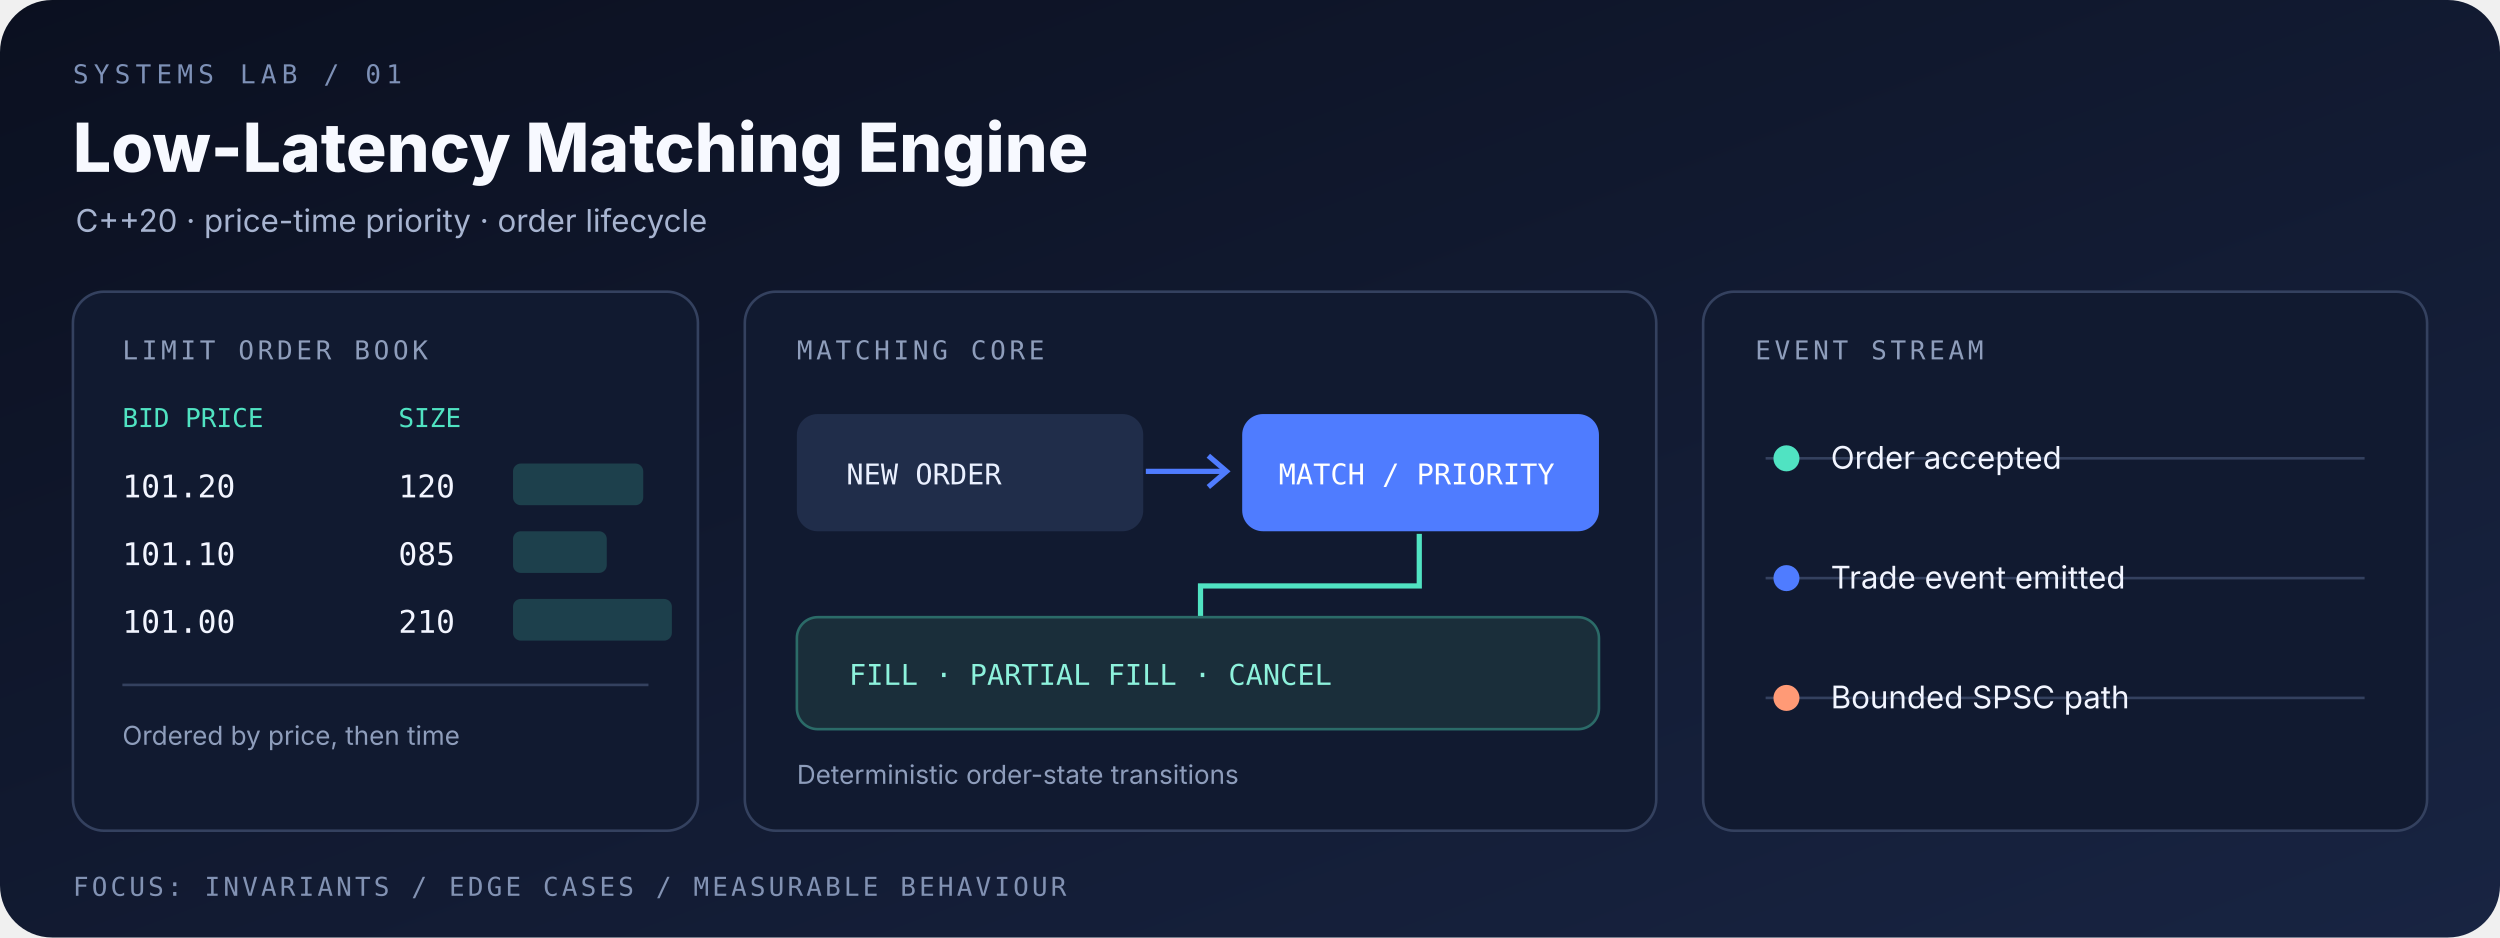
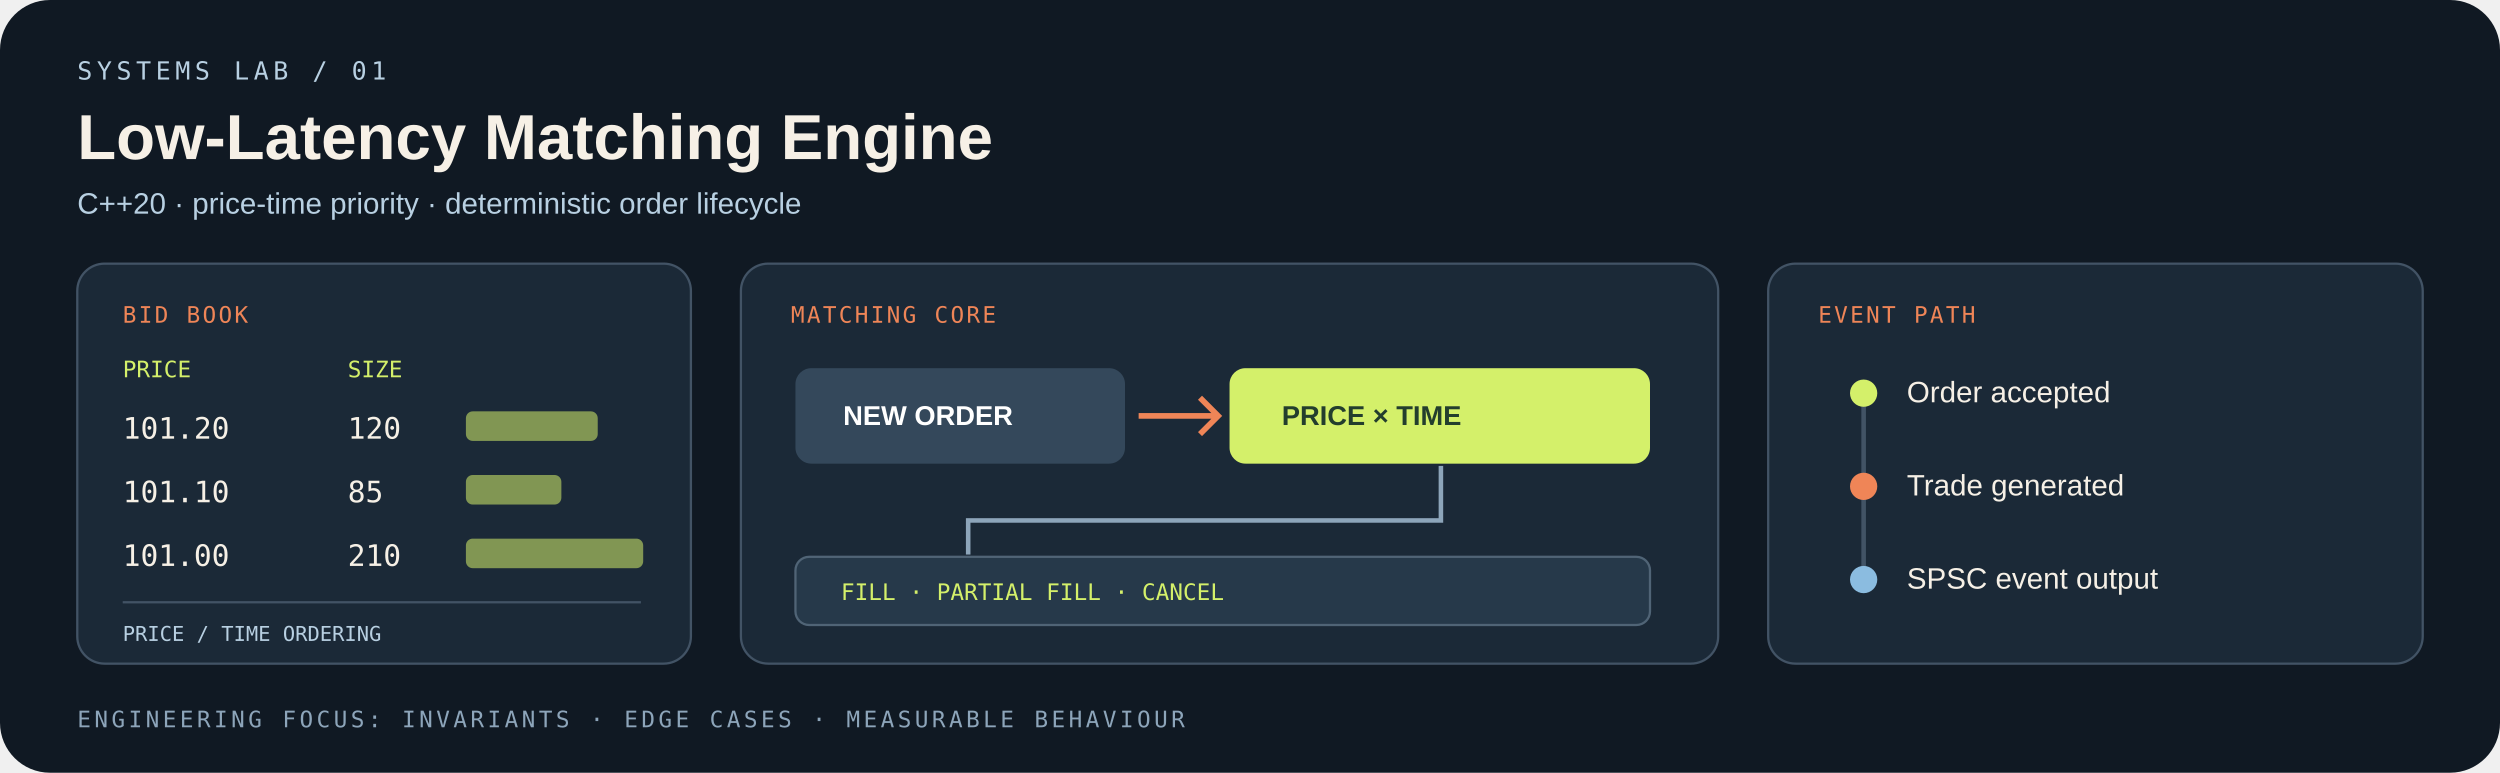
- <svg xmlns="http://www.w3.org/2000/svg" width="960" height="360" viewBox="0 0 960 360" role="img" aria-labelledby="t d">
-   <defs>
-     <linearGradient id="bg" x1="0" y1="0" x2="1" y2="1">
-       <stop stop-color="#0B1020" />
-       <stop offset="1" stop-color="#182442" />
-     </linearGradient>
-     <linearGradient id="accent" x1="0" y1="0" x2="1" y2="0">
-       <stop stop-color="#4F7CFF" />
-       <stop offset="1" stop-color="#50E3C2" />
-     </linearGradient>
-   </defs>
-   <rect width="960" height="360" rx="20" fill="url(#bg)" />
-   <text x="28" y="32" font-family="ui-monospace,monospace" font-size="10" letter-spacing="2" fill="#7E91B7">SYSTEMS LAB / 01</text>
-   <text x="28" y="66" font-family="Inter,Arial,sans-serif" font-size="26" font-weight="800" fill="#F7F9FF">Low-Latency Matching Engine</text>
-   <text x="29" y="89" font-family="Inter,Arial,sans-serif" font-size="12" fill="#A7B4D0">C++20 · price-time priority · order lifecycle</text>
-   <rect x="28" y="112" width="240" height="207" rx="12" fill="#111A30" stroke="#34415F" />
-   <text x="47" y="138" font-family="ui-monospace,monospace" font-size="10" letter-spacing="1.4" fill="#8E9DBB">LIMIT ORDER BOOK</text>
-   <text x="47" y="164" font-family="ui-monospace,monospace" font-size="10" fill="#50E3C2">BID PRICE</text>
-   <text x="153" y="164" font-family="ui-monospace,monospace" font-size="10" fill="#50E3C2">SIZE</text>
-   <g font-family="ui-monospace,monospace" font-size="12" fill="#F2F5FF">
-     <text x="47" y="191">101.20</text>
-     <text x="153" y="191">120</text>
-     <text x="47" y="217">101.10</text>
-     <text x="153" y="217">085</text>
-     <text x="47" y="243">101.00</text>
-     <text x="153" y="243">210</text>
+ <svg xmlns="http://www.w3.org/2000/svg" width="1100" height="340" viewBox="0 0 1100 340">
+   <rect width="1100" height="340" rx="22" fill="#101923" />
+   <text x="34" y="35" font-family="monospace" font-size="11" letter-spacing="2" fill="#B8D0E2">SYSTEMS LAB / 01</text>
+   <text x="34" y="70" font-family="Arial,sans-serif" font-size="28" font-weight="700" fill="#F6F0E6">Low-Latency Matching Engine</text>
+   <text x="34" y="94" font-family="Arial,sans-serif" font-size="13" fill="#B8D0E2">C++20 · price-time priority · deterministic order lifecycle</text>
+   <rect x="34" y="116" width="270" height="176" rx="12" fill="#1B2937" stroke="#425365" />
+   <text x="54" y="142" font-family="monospace" font-size="10" letter-spacing="1" fill="#EF8557">BID BOOK</text>
+   <text x="54" y="166" font-family="monospace" font-size="10" fill="#D4F06A">PRICE</text>
+   <text x="153" y="166" font-family="monospace" font-size="10" fill="#D4F06A">SIZE</text>
+   <g font-family="monospace" font-size="13" fill="#F6F0E6">
+     <text x="54" y="193">101.20</text>
+     <text x="153" y="193">120</text>
+     <text x="54" y="221">101.10</text>
+     <text x="153" y="221">85</text>
+     <text x="54" y="249">101.00</text>
+     <text x="153" y="249">210</text>
  </g>
-   <g fill="#50E3C2" opacity=".19">
-     <rect x="197" y="178" width="50" height="16" rx="3" />
-     <rect x="197" y="204" width="36" height="16" rx="3" />
-     <rect x="197" y="230" width="61" height="16" rx="3" />
+   <g fill="#D4F06A" fill-opacity=".55">
+     <rect x="205" y="181" width="58" height="13" rx="3" />
+     <rect x="205" y="209" width="42" height="13" rx="3" />
+     <rect x="205" y="237" width="78" height="13" rx="3" />
  </g>
-   <path d="M47 263H249" stroke="#34415F" />
-   <text x="47" y="286" font-family="Inter,Arial,sans-serif" font-size="10" fill="#8E9DBB">Ordered by price, then time</text>
-   <rect x="286" y="112" width="350" height="207" rx="12" fill="#111A30" stroke="#34415F" />
-   <text x="306" y="138" font-family="ui-monospace,monospace" font-size="10" letter-spacing="1.4" fill="#8E9DBB">MATCHING CORE</text>
-   <rect x="306" y="159" width="133" height="45" rx="8" fill="#202D4A" />
-   <text x="325" y="186" font-family="ui-monospace,monospace" font-size="11" fill="#EAF0FF">NEW ORDER</text>
-   <path d="M440 181H471" stroke="#4F7CFF" stroke-width="2" />
-   <path d="M464 175l7 6-7 6" fill="none" stroke="#4F7CFF" stroke-width="2" />
-   <rect x="477" y="159" width="137" height="45" rx="8" fill="#4F7CFF" />
-   <text x="491" y="186" font-family="ui-monospace,monospace" font-size="11" fill="#FFFFFF">MATCH / PRIORITY</text>
-   <path d="M545 205V225H461V237" fill="none" stroke="#50E3C2" stroke-width="2" />
-   <rect x="306" y="237" width="308" height="43" rx="8" fill="#1A2E3A" stroke="#2B6B68" />
-   <text x="326" y="263" font-family="ui-monospace,monospace" font-size="11" fill="#8DF2DC">FILL · PARTIAL FILL · CANCEL</text>
-   <text x="306" y="301" font-family="Inter,Arial,sans-serif" font-size="10" fill="#8E9DBB">Deterministic order-state transitions</text>
-   <rect x="654" y="112" width="278" height="207" rx="12" fill="#111A30" stroke="#34415F" />
-   <text x="674" y="138" font-family="ui-monospace,monospace" font-size="10" letter-spacing="1.4" fill="#8E9DBB">EVENT STREAM</text>
-   <path d="M678 176H908M678 222H908M678 268H908" stroke="#34415F" />
-   <circle cx="686" cy="176" r="5" fill="#50E3C2" />
-   <circle cx="686" cy="222" r="5" fill="#4F7CFF" />
-   <circle cx="686" cy="268" r="5" fill="#FF9A76" />
-   <g font-family="Inter,Arial,sans-serif" font-size="12" fill="#F2F5FF">
-     <text x="703" y="180">Order accepted</text>
-     <text x="703" y="226">Trade event emitted</text>
-     <text x="703" y="272">Bounded SPSC path</text>
+   <path d="M54 265H282" stroke="#425365" />
+   <text x="54" y="282" font-family="monospace" font-size="9" fill="#B8D0E2">PRICE / TIME ORDERING</text>
+   <rect x="326" y="116" width="430" height="176" rx="12" fill="#1B2937" stroke="#425365" />
+   <text x="348" y="142" font-family="monospace" font-size="10" letter-spacing="1" fill="#EF8557">MATCHING CORE</text>
+   <rect x="350" y="162" width="145" height="42" rx="7" fill="#34485B" />
+   <text x="371" y="187" font-family="Arial,sans-serif" font-size="12" font-weight="700" fill="#FFFFFF">NEW ORDER</text>
+   <path d="M501 183h35m-8-8 8 8-8 8" stroke="#EF8557" stroke-width="2.5" fill="none" />
+   <rect x="541" y="162" width="185" height="42" rx="7" fill="#D4F06A" />
+   <text x="564" y="187" font-family="Arial,sans-serif" font-size="12" font-weight="700" fill="#233E2D">PRICE × TIME</text>
+   <path d="M634 205v24H426v15" stroke="#8DA5BA" stroke-width="2" fill="none" />
+   <rect x="350" y="245" width="376" height="30" rx="6" fill="#26394A" stroke="#506476" />
+   <text x="370" y="264" font-family="monospace" font-size="10" fill="#D4F06A">FILL · PARTIAL FILL · CANCEL</text>
+   <rect x="778" y="116" width="288" height="176" rx="12" fill="#1B2937" stroke="#425365" />
+   <text x="800" y="142" font-family="monospace" font-size="10" letter-spacing="1" fill="#EF8557">EVENT PATH</text>
+   <path d="M820 169v86" stroke="#425365" stroke-width="2" />
+   <g font-family="Arial,sans-serif" font-size="13" fill="#F6F0E6">
+     <circle cx="820" cy="173" r="6" fill="#D4F06A" />
+     <text x="839" y="177">Order accepted</text>
+     <circle cx="820" cy="214" r="6" fill="#EF8557" />
+     <text x="839" y="218">Trade generated</text>
+     <circle cx="820" cy="255" r="6" fill="#8BBCE0" />
+     <text x="839" y="259">SPSC event output</text>
  </g>
-   <text x="28" y="344" font-family="ui-monospace,monospace" font-size="10" letter-spacing="1.2" fill="#8292B3">FOCUS: INVARIANTS / EDGE CASES / MEASURABLE BEHAVIOUR</text>
+   <text x="34" y="320" font-family="monospace" font-size="10" letter-spacing="1.5" fill="#8DA5BA">ENGINEERING FOCUS: INVARIANTS · EDGE CASES · MEASURABLE BEHAVIOUR</text>
</svg>
